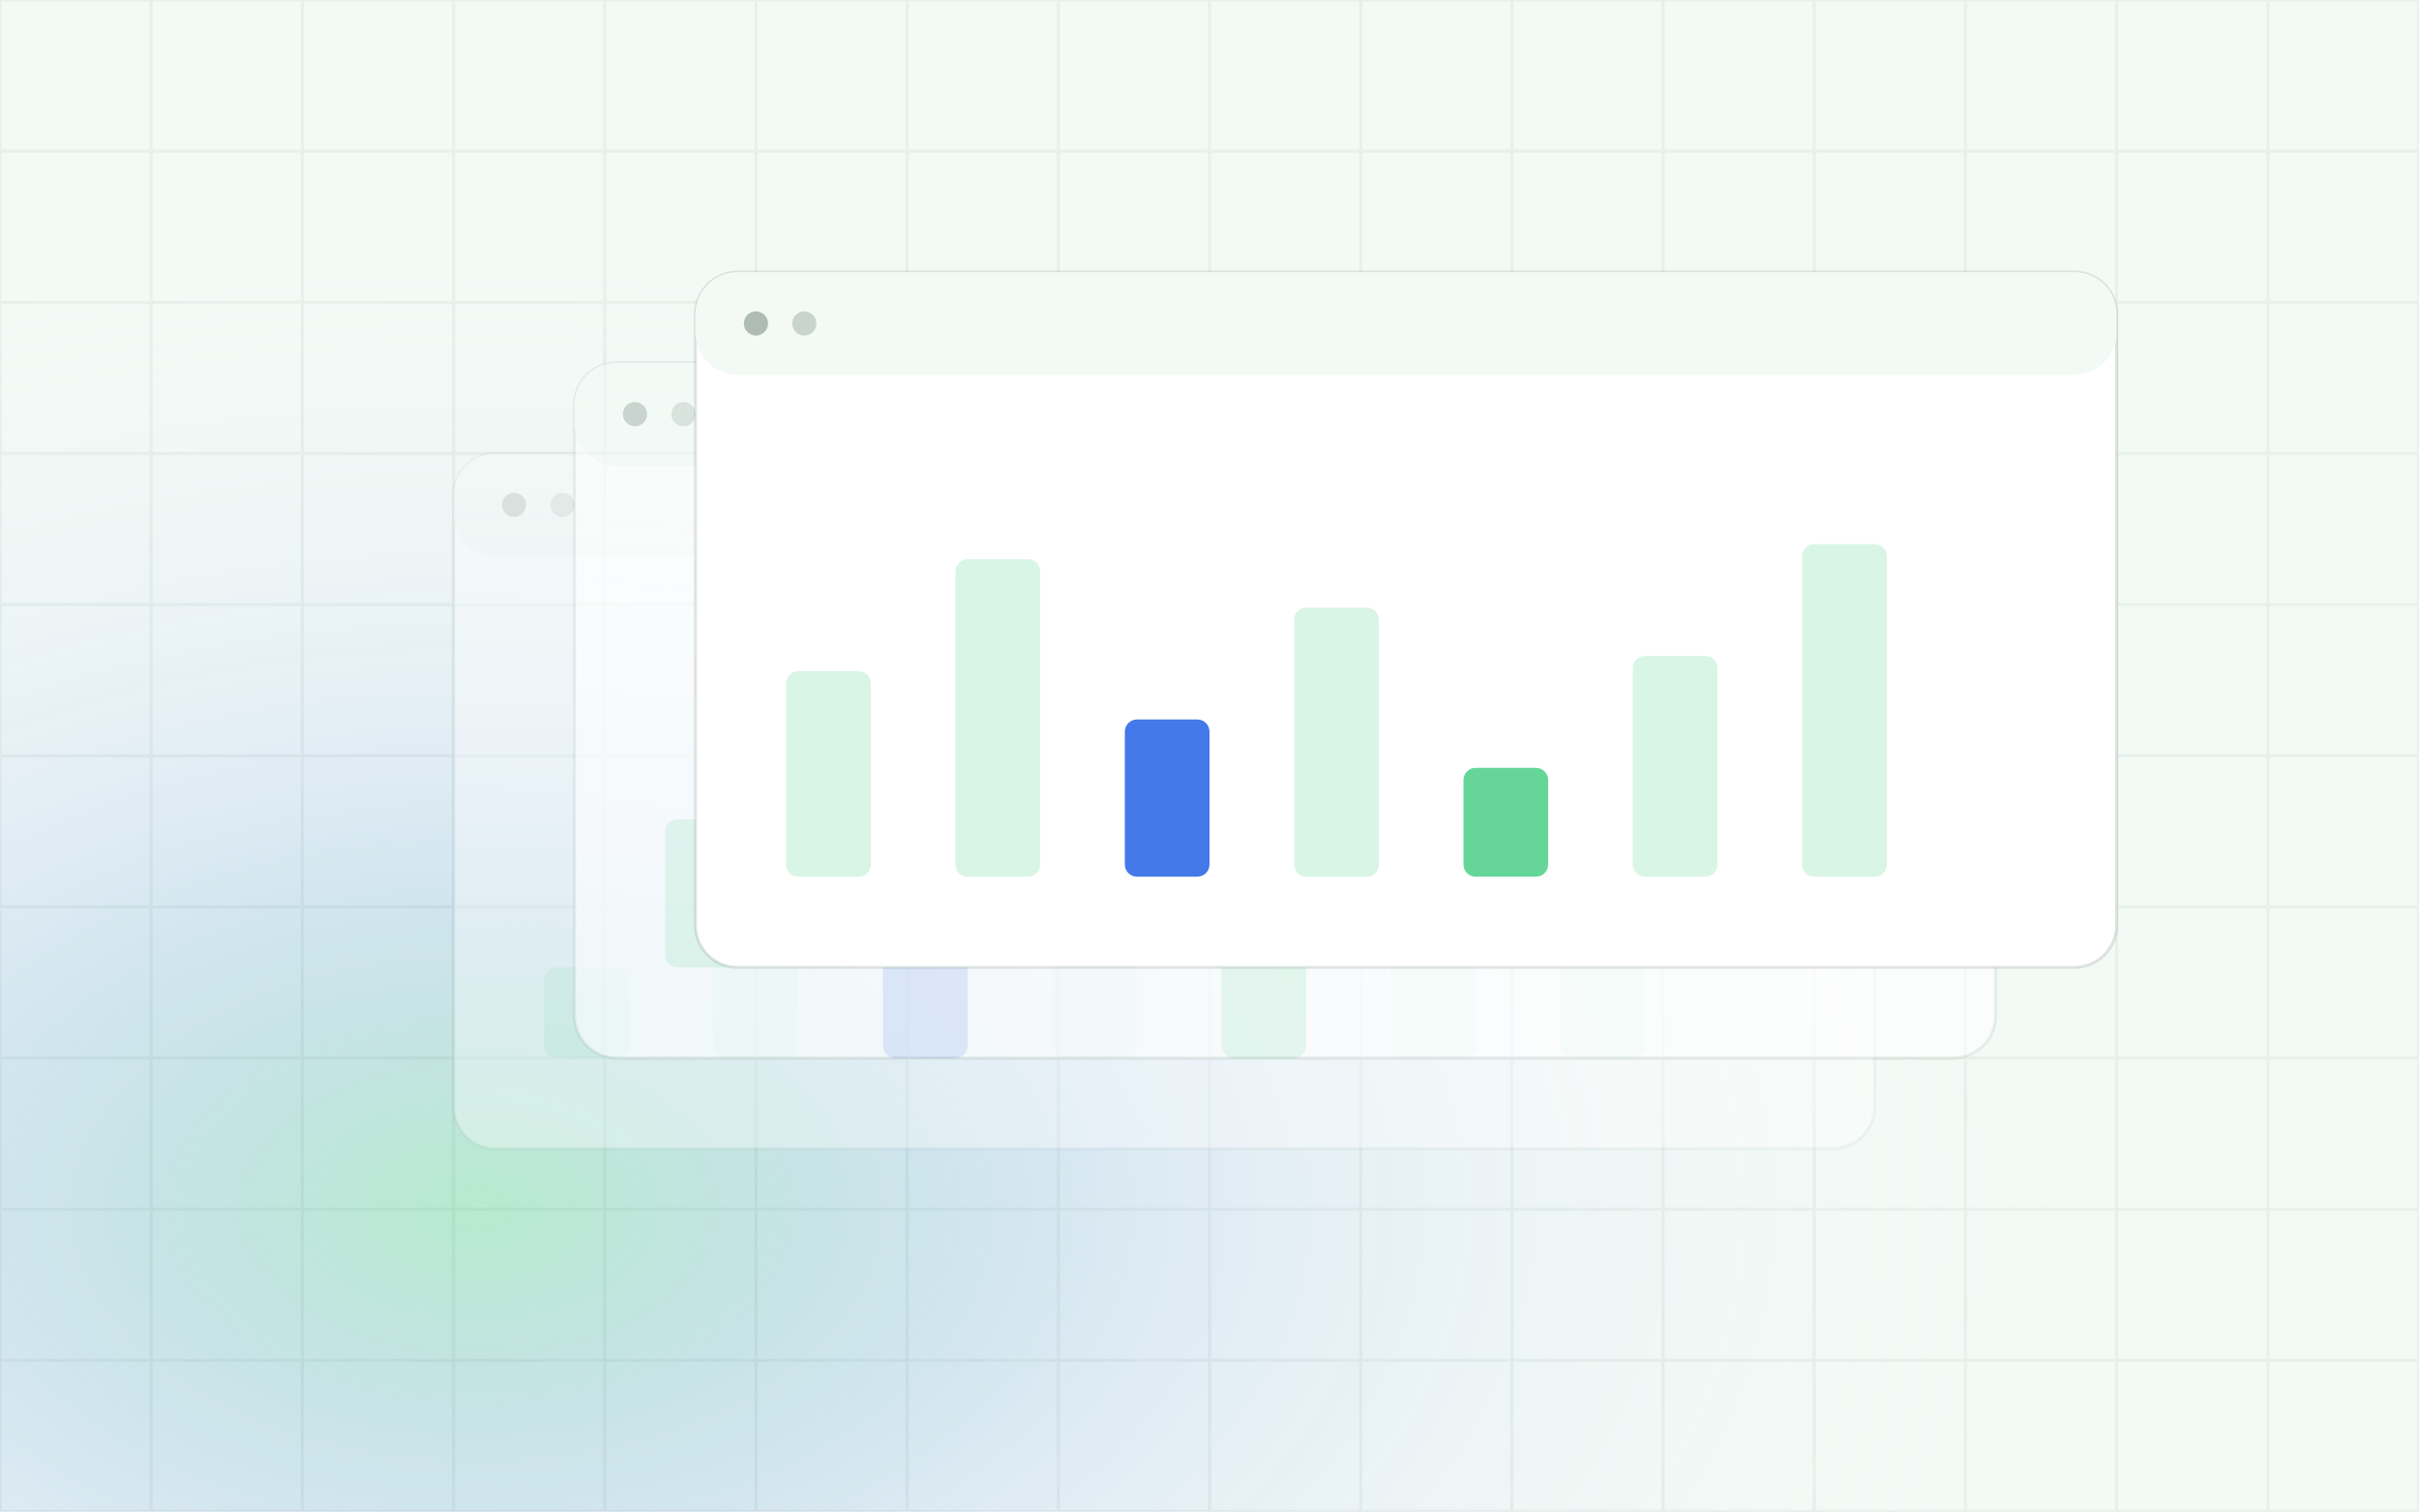
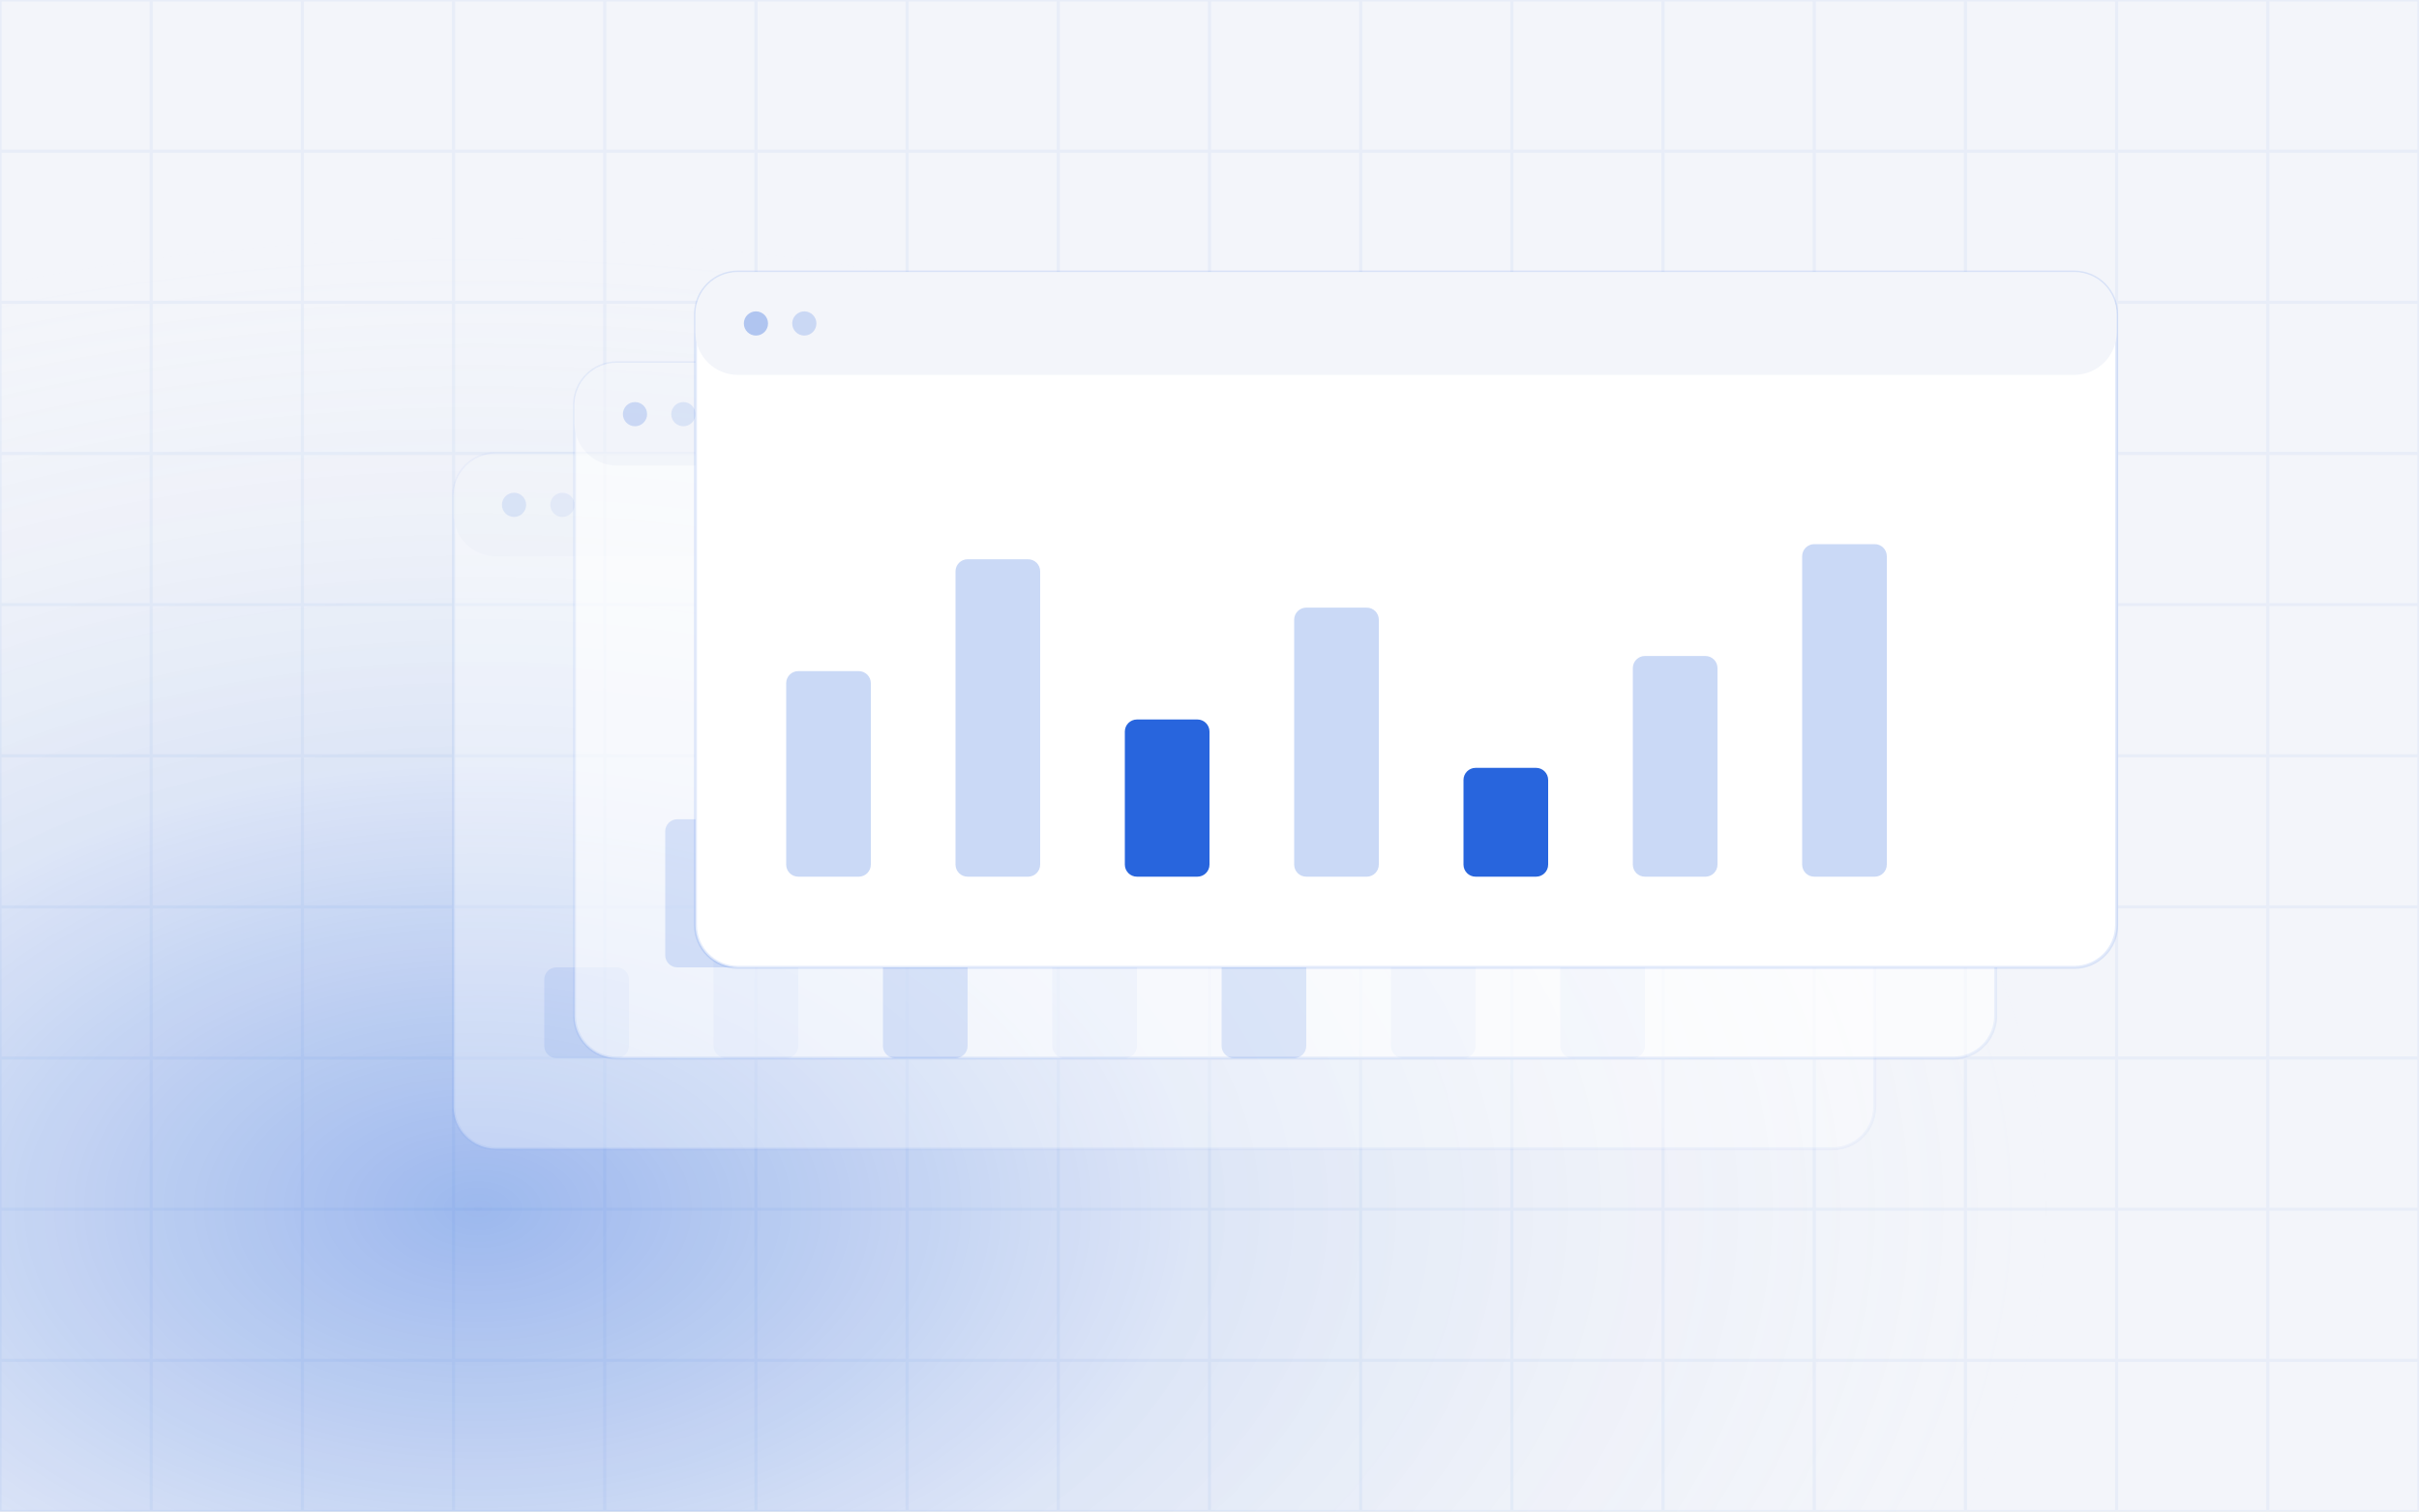
<svg xmlns="http://www.w3.org/2000/svg" viewBox="0 0 800 500" preserveAspectRatio="xMidYMid slice" role="img" aria-hidden="true">
  <defs>
    <radialGradient id="saas-glow" cx="20%" cy="80%" r="65%">
-       <stop offset="0" stop-color="#55d28d" stop-opacity=".38" />
-       <stop offset=".45" stop-color="#2f6be6" stop-opacity=".1" />
+       <stop offset="0" stop-color="#1155d9" stop-opacity=".38" />
+       <stop offset=".45" stop-color="#1155d9" stop-opacity=".1" />
      <stop offset="1" stop-color="#fff" stop-opacity="0" />
    </radialGradient>
    <radialGradient id="saas-orb" cx="35%" cy="32%" r="70%">
-       <stop offset="0" stop-color="#b6f7cf" />
-       <stop offset=".35" stop-color="#55d28d" />
-       <stop offset=".75" stop-color="#13754a" stop-opacity=".7" />
-       <stop offset="1" stop-color="#13754a" stop-opacity="0" />
+       <stop offset="0" stop-color="#1155d9" />
+       <stop offset=".35" stop-color="#1155d9" />
+       <stop offset=".75" stop-color="#1155d9" stop-opacity=".7" />
+       <stop offset="1" stop-color="#1155d9" stop-opacity="0" />
    </radialGradient>
    <linearGradient id="saas-line" x1="0" x2="1">
-       <stop offset="0" stop-color="#55d28d" stop-opacity="0" />
-       <stop offset=".5" stop-color="#2f6be6" stop-opacity=".8" />
-       <stop offset="1" stop-color="#55d28d" stop-opacity="0" />
+       <stop offset="0" stop-color="#1155d9" stop-opacity="0" />
+       <stop offset=".5" stop-color="#1155d9" stop-opacity=".8" />
+       <stop offset="1" stop-color="#1155d9" stop-opacity="0" />
    </linearGradient>
    <filter id="saas-blur" x="-50%" y="-50%" width="200%" height="200%">
      <feGaussianBlur stdDeviation="14" />
    </filter>
  </defs>
-   <rect width="800" height="500" fill="#f3faf6" />
+   <rect width="800" height="500" fill="#f3f5fa" />
  <rect width="800" height="500" fill="url(#saas-glow)" />
-   <path d="M0 0V500M50 0V500M100 0V500M150 0V500M200 0V500M250 0V500M300 0V500M350 0V500M400 0V500M450 0V500M500 0V500M550 0V500M600 0V500M650 0V500M700 0V500M750 0V500M800 0V500M0 0H800M0 50H800M0 100H800M0 150H800M0 200H800M0 250H800M0 300H800M0 350H800M0 400H800M0 450H800M0 500H800" stroke="#0e2a1c" stroke-opacity=".05" fill="none" />
+   <path d="M0 0V500M50 0V500M100 0V500M150 0V500M200 0V500M250 0V500M300 0V500M350 0V500M400 0V500M450 0V500M500 0V500M550 0V500M600 0V500M650 0V500M700 0V500M750 0V500M800 0V500M0 0H800M0 50H800M0 100H800M0 150H800M0 200H800M0 250H800M0 300H800M0 350H800M0 400H800M0 450H800M0 500H800" stroke="#1155d9" stroke-opacity=".05" fill="none" />
  <g opacity="0.35">
-     <rect x="150" y="150" width="470" height="230" rx="14" fill="#ffffff" stroke="#0e2a1c" stroke-opacity=".12" />
-     <rect x="150" y="150" width="470" height="34" rx="14" fill="#f3faf6" />
-     <circle cx="170" cy="167" r="4" fill="#0e2a1c" fill-opacity=".3" />
-     <circle cx="186" cy="167" r="4" fill="#0e2a1c" fill-opacity=".18" />
-     <rect x="180" y="320" width="28" height="30" rx="4" fill="#55d28d" fill-opacity="0.22" />
-     <rect x="236" y="283" width="28" height="67" rx="4" fill="#55d28d" fill-opacity="0.22" />
-     <rect x="292" y="246" width="28" height="104" rx="4" fill="#2f6be6" fill-opacity="0.9" />
-     <rect x="348" y="299" width="28" height="51" rx="4" fill="#55d28d" fill-opacity="0.22" />
-     <rect x="404" y="262" width="28" height="88" rx="4" fill="#55d28d" fill-opacity="0.9" />
-     <rect x="460" y="315" width="28" height="35" rx="4" fill="#55d28d" fill-opacity="0.22" />
-     <rect x="516" y="278" width="28" height="72" rx="4" fill="#55d28d" fill-opacity="0.22" />
+     <rect x="150" y="150" width="470" height="230" rx="14" fill="#ffffff" stroke="#1155d9" stroke-opacity=".12" />
+     <rect x="150" y="150" width="470" height="34" rx="14" fill="#f3f5fa" />
+     <circle cx="170" cy="167" r="4" fill="#1155d9" fill-opacity=".3" />
+     <circle cx="186" cy="167" r="4" fill="#1155d9" fill-opacity=".18" />
+     <rect x="180" y="320" width="28" height="30" rx="4" fill="#1155d9" fill-opacity="0.22" />
+     <rect x="236" y="283" width="28" height="67" rx="4" fill="#1155d9" fill-opacity="0.22" />
+     <rect x="292" y="246" width="28" height="104" rx="4" fill="#1155d9" fill-opacity="0.9" />
+     <rect x="348" y="299" width="28" height="51" rx="4" fill="#1155d9" fill-opacity="0.22" />
+     <rect x="404" y="262" width="28" height="88" rx="4" fill="#1155d9" fill-opacity="0.9" />
+     <rect x="460" y="315" width="28" height="35" rx="4" fill="#1155d9" fill-opacity="0.22" />
+     <rect x="516" y="278" width="28" height="72" rx="4" fill="#1155d9" fill-opacity="0.22" />
  </g>
  <g opacity="0.6">
-     <rect x="190" y="120" width="470" height="230" rx="14" fill="#ffffff" stroke="#0e2a1c" stroke-opacity=".12" />
-     <rect x="190" y="120" width="470" height="34" rx="14" fill="#f3faf6" />
-     <circle cx="210" cy="137" r="4" fill="#0e2a1c" fill-opacity=".3" />
-     <circle cx="226" cy="137" r="4" fill="#0e2a1c" fill-opacity=".18" />
-     <rect x="220" y="271" width="28" height="49" rx="4" fill="#55d28d" fill-opacity="0.22" />
-     <rect x="276" y="234" width="28" height="86" rx="4" fill="#55d28d" fill-opacity="0.22" />
-     <rect x="332" y="287" width="28" height="33" rx="4" fill="#2f6be6" fill-opacity="0.9" />
-     <rect x="388" y="250" width="28" height="70" rx="4" fill="#55d28d" fill-opacity="0.22" />
-     <rect x="444" y="213" width="28" height="107" rx="4" fill="#55d28d" fill-opacity="0.9" />
-     <rect x="500" y="266" width="28" height="54" rx="4" fill="#55d28d" fill-opacity="0.22" />
-     <rect x="556" y="229" width="28" height="91" rx="4" fill="#55d28d" fill-opacity="0.22" />
+     <rect x="190" y="120" width="470" height="230" rx="14" fill="#ffffff" stroke="#1155d9" stroke-opacity=".12" />
+     <rect x="190" y="120" width="470" height="34" rx="14" fill="#f3f5fa" />
+     <circle cx="210" cy="137" r="4" fill="#1155d9" fill-opacity=".3" />
+     <circle cx="226" cy="137" r="4" fill="#1155d9" fill-opacity=".18" />
+     <rect x="220" y="271" width="28" height="49" rx="4" fill="#1155d9" fill-opacity="0.22" />
+     <rect x="276" y="234" width="28" height="86" rx="4" fill="#1155d9" fill-opacity="0.22" />
+     <rect x="332" y="287" width="28" height="33" rx="4" fill="#1155d9" fill-opacity="0.9" />
+     <rect x="388" y="250" width="28" height="70" rx="4" fill="#1155d9" fill-opacity="0.22" />
+     <rect x="444" y="213" width="28" height="107" rx="4" fill="#1155d9" fill-opacity="0.9" />
+     <rect x="500" y="266" width="28" height="54" rx="4" fill="#1155d9" fill-opacity="0.22" />
+     <rect x="556" y="229" width="28" height="91" rx="4" fill="#1155d9" fill-opacity="0.22" />
  </g>
  <g opacity="1">
-     <rect x="230" y="90" width="470" height="230" rx="14" fill="#ffffff" stroke="#0e2a1c" stroke-opacity=".12" />
-     <rect x="230" y="90" width="470" height="34" rx="14" fill="#f3faf6" />
-     <circle cx="250" cy="107" r="4" fill="#0e2a1c" fill-opacity=".3" />
-     <circle cx="266" cy="107" r="4" fill="#0e2a1c" fill-opacity=".18" />
-     <rect x="260" y="222" width="28" height="68" rx="4" fill="#55d28d" fill-opacity="0.22" />
-     <rect x="316" y="185" width="28" height="105" rx="4" fill="#55d28d" fill-opacity="0.22" />
-     <rect x="372" y="238" width="28" height="52" rx="4" fill="#2f6be6" fill-opacity="0.9" />
-     <rect x="428" y="201" width="28" height="89" rx="4" fill="#55d28d" fill-opacity="0.22" />
-     <rect x="484" y="254" width="28" height="36" rx="4" fill="#55d28d" fill-opacity="0.9" />
-     <rect x="540" y="217" width="28" height="73" rx="4" fill="#55d28d" fill-opacity="0.22" />
-     <rect x="596" y="180" width="28" height="110" rx="4" fill="#55d28d" fill-opacity="0.22" />
+     <rect x="230" y="90" width="470" height="230" rx="14" fill="#ffffff" stroke="#1155d9" stroke-opacity=".12" />
+     <rect x="230" y="90" width="470" height="34" rx="14" fill="#f3f5fa" />
+     <circle cx="250" cy="107" r="4" fill="#1155d9" fill-opacity=".3" />
+     <circle cx="266" cy="107" r="4" fill="#1155d9" fill-opacity=".18" />
+     <rect x="260" y="222" width="28" height="68" rx="4" fill="#1155d9" fill-opacity="0.22" />
+     <rect x="316" y="185" width="28" height="105" rx="4" fill="#1155d9" fill-opacity="0.22" />
+     <rect x="372" y="238" width="28" height="52" rx="4" fill="#1155d9" fill-opacity="0.9" />
+     <rect x="428" y="201" width="28" height="89" rx="4" fill="#1155d9" fill-opacity="0.22" />
+     <rect x="484" y="254" width="28" height="36" rx="4" fill="#1155d9" fill-opacity="0.9" />
+     <rect x="540" y="217" width="28" height="73" rx="4" fill="#1155d9" fill-opacity="0.22" />
+     <rect x="596" y="180" width="28" height="110" rx="4" fill="#1155d9" fill-opacity="0.22" />
  </g>
</svg>
